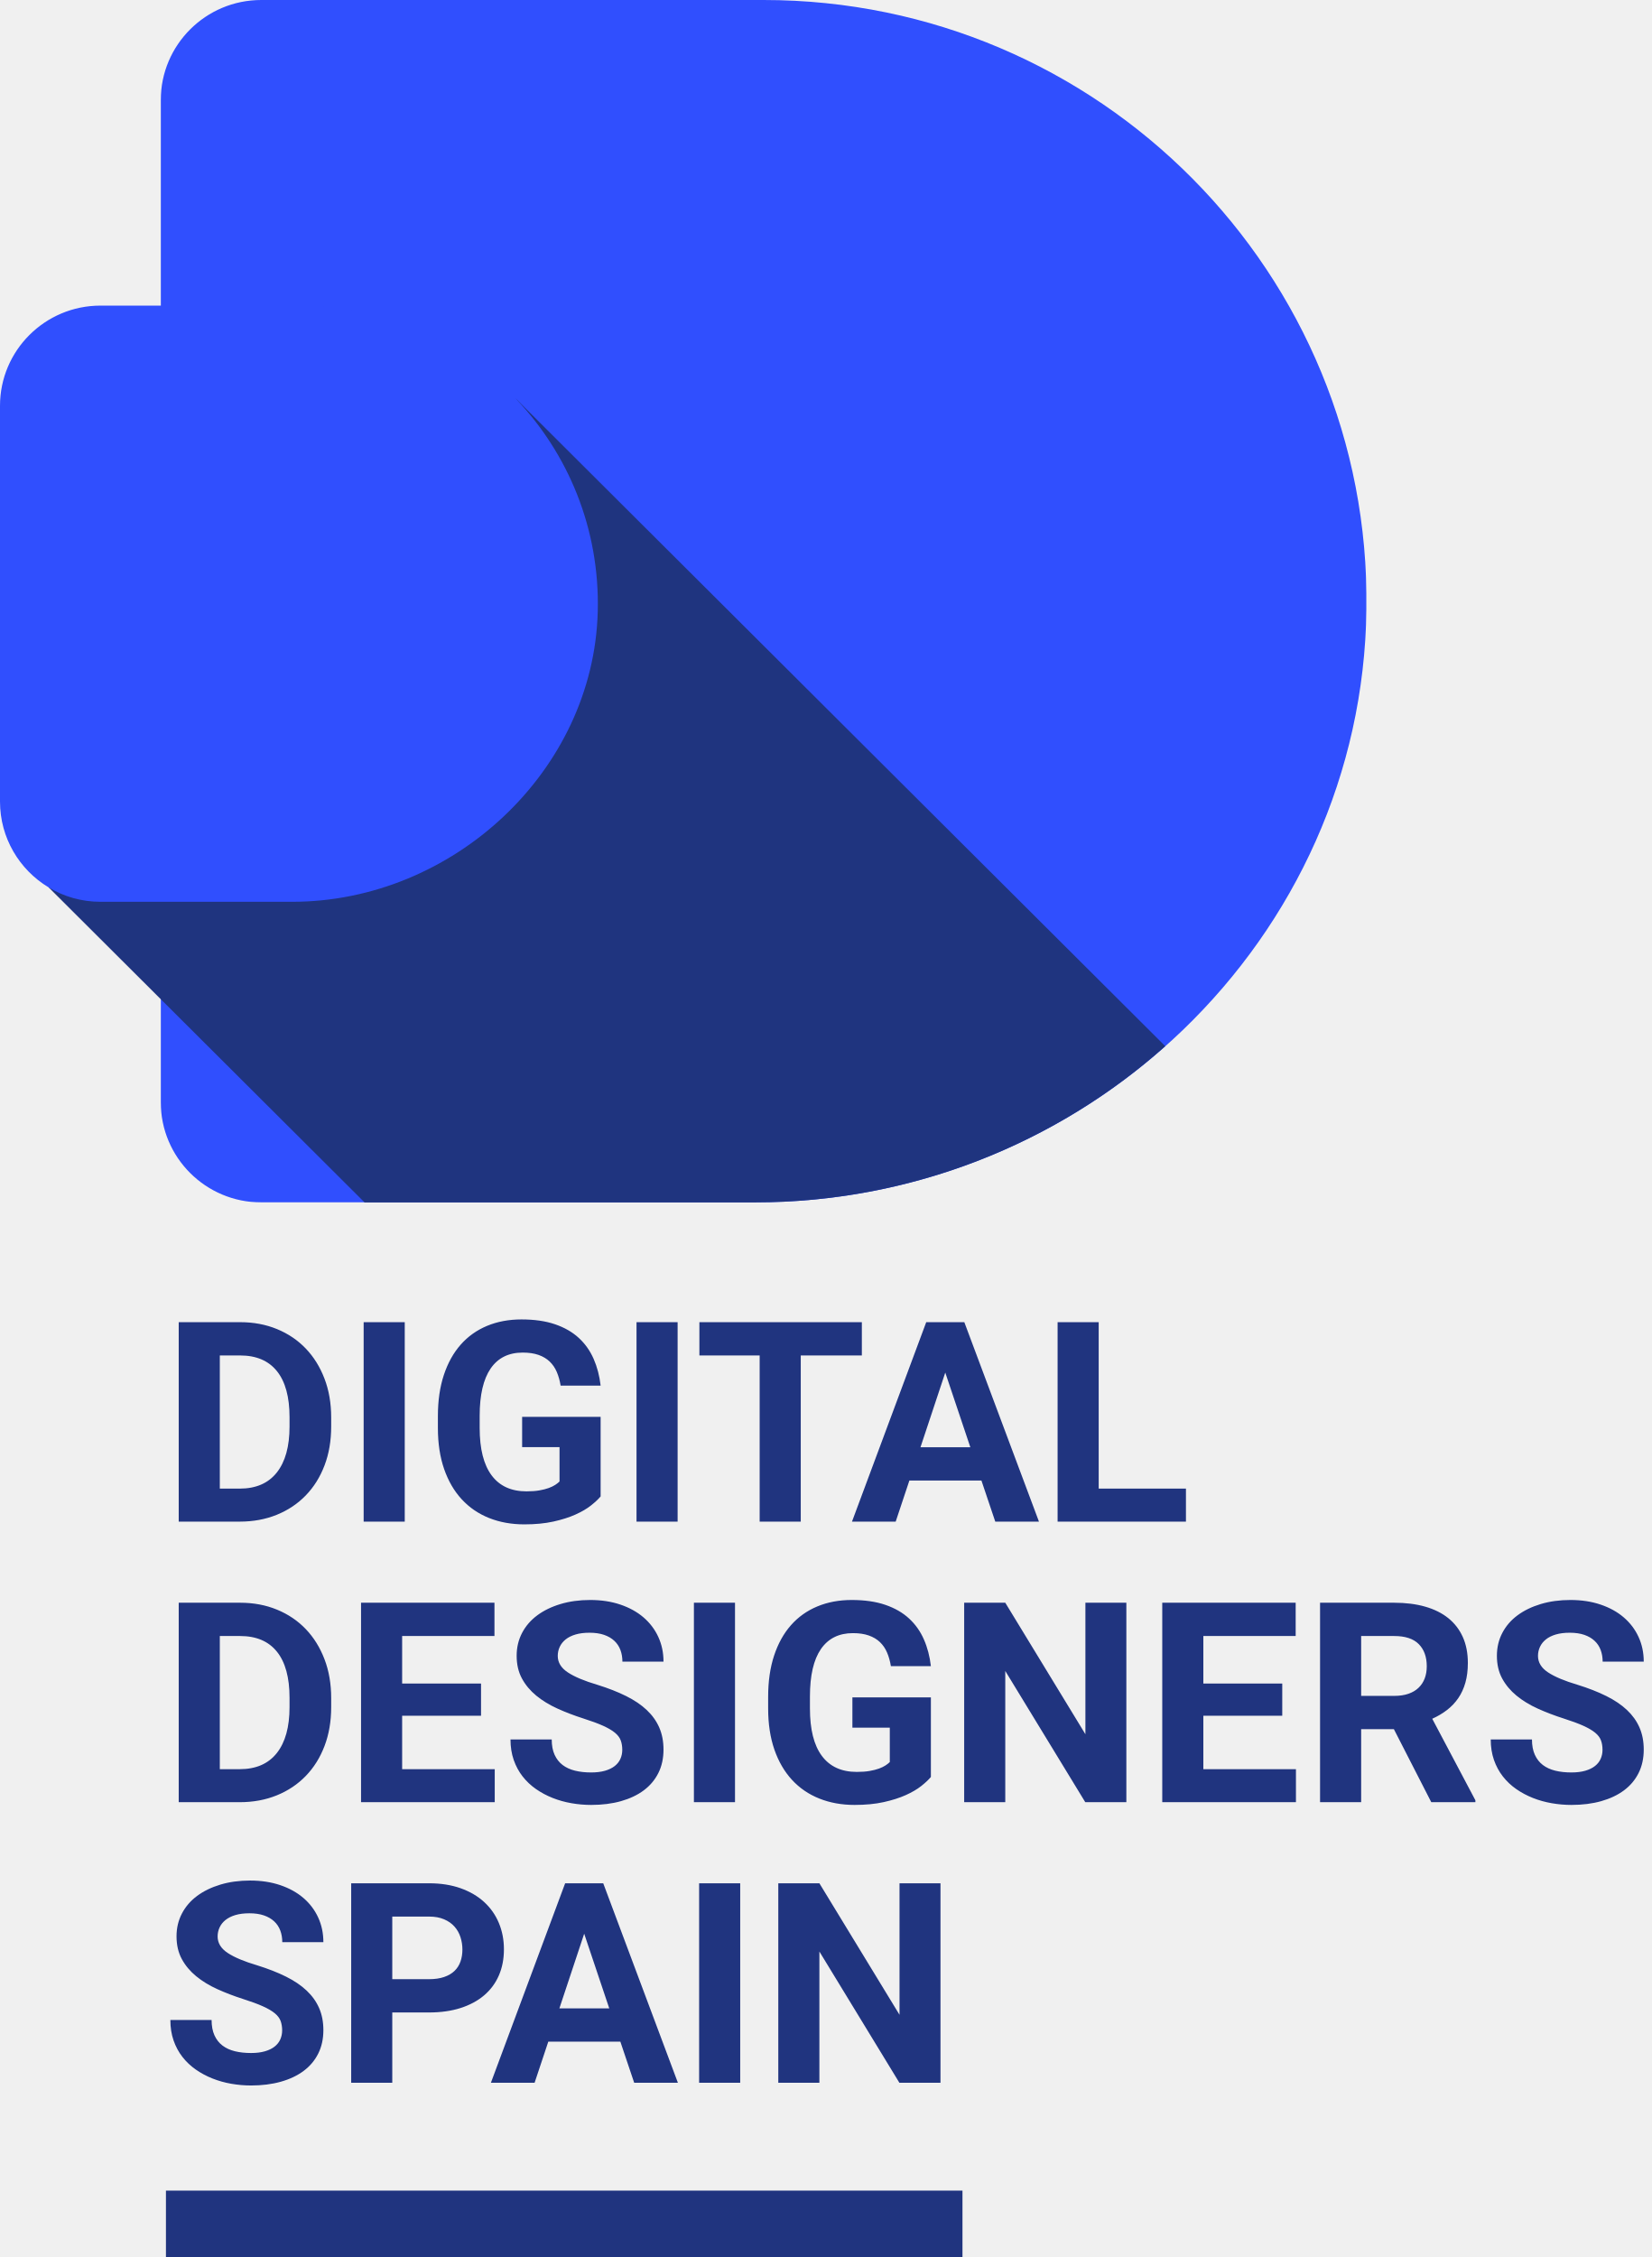
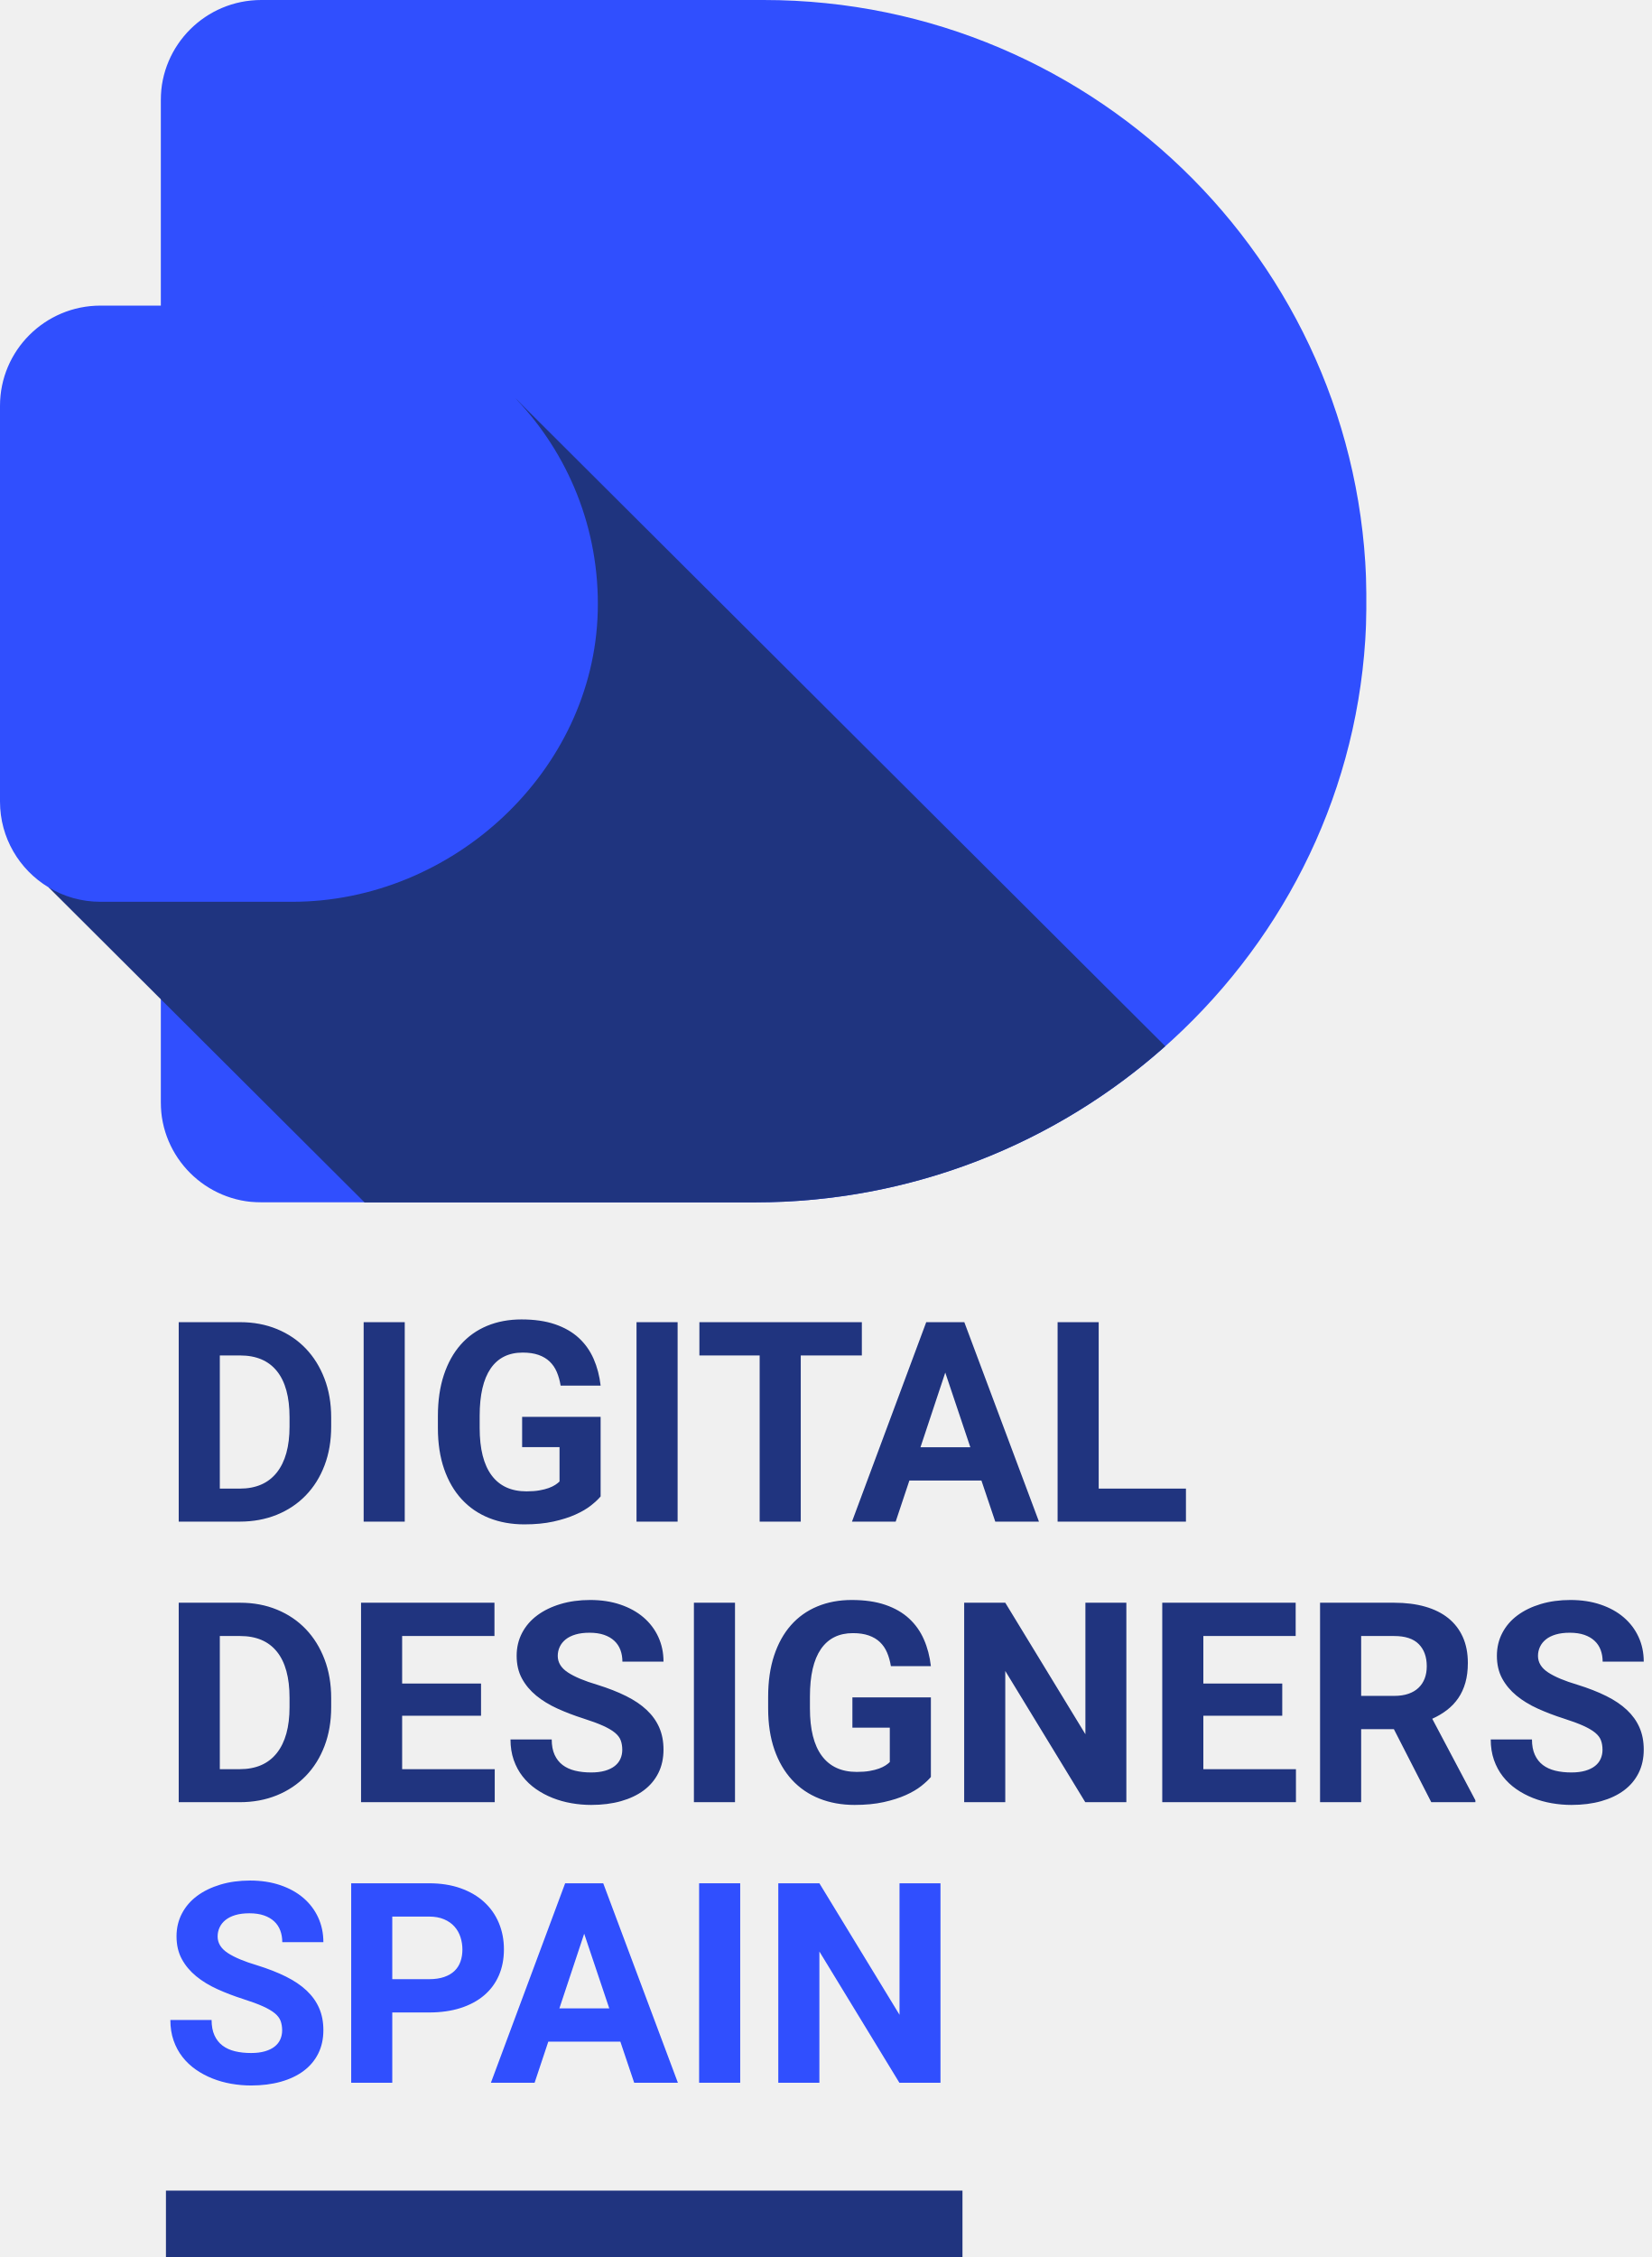
- <svg xmlns="http://www.w3.org/2000/svg" xmlns:xlink="http://www.w3.org/1999/xlink" width="199px" height="272px" viewBox="0 0 199 272" version="1.1">
+ <svg xmlns="http://www.w3.org/2000/svg" xmlns:xlink="http://www.w3.org/1999/xlink" width="199" height="272" viewBox="0 0 199 272">
  <defs>
-     <polygon id="path-1" points="145.624 144.906 0.303 144.906 0.303 0 145.624 0" />
+     <polygon id="a" points="145.624 144.906 .303 144.906 .303 0 145.624 0" />
  </defs>
-   <g id="Page-1" stroke="none" stroke-width="1" fill="none" fill-rule="evenodd">
-     <g id="Desktop-HD" transform="translate(-186, -200)">
-       <g id="side">
-         <g id="Group-2" transform="translate(186, 200)">
-           <g id="Group">
-             <g id="logo">
-               <g id="Group-3" transform="translate(19.07338, 0)">
-                 <mask id="mask-2" fill="white">
-                   <use xlink:href="#path-1" />
-                 </mask>
-                 <g id="Clip-2" />
-                 <path d="M145.617,73.406 C145.104,113.225 111.818,144.906 71.881,144.906 L12.413,144.906 C5.725,144.906 0.303,139.499 0.303,132.83 L0.303,12.075 C0.303,5.406 5.725,0 12.413,0 L72.963,0 C113.414,0 146.139,32.951 145.617,73.406" id="Fill-1" fill="#304FFE" mask="url(#mask-2)" />
-               </g>
-               <path d="M140.441,126.08 C127.289,137.806 109.875,144.906 90.959,144.906 L43.936,144.906 L5.861,106.94 C7.678,108.052 68.47,54.629 62.101,47.976 L140.441,126.08 Z" id="Fill-4" fill="#1F347F" />
-               <path d="M72.043,73.696 C71.547,92.957 54.532,108.679 35.216,108.679 L12.11,108.679 C9.821,108.679 7.678,108.051 5.861,106.94 C5.849,106.94 5.837,106.94 5.837,106.928 C2.337,104.815 0,100.975 0,96.604 L0,48.906 C0,42.24 5.425,36.83 12.11,36.83 L36.027,36.83 C45.667,36.83 54.423,40.61 60.889,46.768 L62.101,47.976 C68.47,54.629 72.297,63.722 72.043,73.696" id="Fill-6" fill="#304FFE" />
-             </g>
-             <path d="M21.54,183.377 L21.54,159.34 L28.936,159.34 C30.554,159.34 32.037,159.618 33.386,160.173 C34.734,160.729 35.89,161.511 36.853,162.518 C37.816,163.525 38.567,164.733 39.106,166.142 C39.646,167.55 39.915,169.113 39.915,170.83 L39.915,171.92 C39.915,173.637 39.648,175.197 39.114,176.6 C38.581,178.004 37.827,179.209 36.853,180.216 C35.879,181.223 34.715,182.002 33.361,182.552 C32.007,183.102 30.516,183.377 28.887,183.377 L21.54,183.377 Z M26.493,163.351 L26.493,179.399 L28.887,179.399 C30.846,179.399 32.337,178.752 33.361,177.459 C34.385,176.165 34.896,174.319 34.896,171.92 L34.896,170.797 C34.896,168.354 34.39,166.502 33.377,165.242 C32.365,163.982 30.885,163.351 28.936,163.351 L26.493,163.351 Z M48.781,183.377 L43.828,183.377 L43.828,159.34 L48.781,159.34 L48.781,183.377 Z M72.389,180.34 C72.103,180.681 71.712,181.047 71.217,181.438 C70.722,181.828 70.1,182.191 69.351,182.527 C68.603,182.863 67.72,183.143 66.702,183.369 C65.684,183.595 64.514,183.708 63.193,183.708 C61.642,183.708 60.225,183.452 58.942,182.94 C57.66,182.428 56.562,181.677 55.649,180.686 C54.735,179.696 54.028,178.48 53.527,177.038 C53.026,175.596 52.776,173.945 52.776,172.085 L52.776,170.665 C52.776,168.805 53.015,167.151 53.494,165.704 C53.973,164.257 54.65,163.038 55.525,162.047 C56.4,161.057 57.459,160.303 58.703,159.785 C59.947,159.268 61.328,159.009 62.847,159.009 C64.41,159.009 65.761,159.205 66.9,159.596 C68.039,159.986 68.991,160.534 69.756,161.238 C70.521,161.943 71.118,162.785 71.547,163.764 C71.976,164.744 72.257,165.817 72.389,166.983 L67.568,166.983 C67.469,166.378 67.315,165.831 67.106,165.341 C66.897,164.851 66.611,164.433 66.248,164.086 C65.885,163.739 65.436,163.472 64.902,163.285 C64.368,163.098 63.733,163.005 62.995,163.005 C61.3,163.005 60.013,163.646 59.132,164.928 C58.252,166.21 57.811,168.112 57.811,170.632 L57.811,172.085 C57.811,174.605 58.29,176.509 59.248,177.797 C60.205,179.085 61.609,179.729 63.458,179.729 C64.052,179.729 64.569,179.69 65.01,179.613 C65.45,179.536 65.827,179.44 66.14,179.324 C66.454,179.209 66.715,179.082 66.925,178.945 C67.134,178.807 67.304,178.672 67.436,178.54 L67.436,174.396 L62.929,174.396 L62.929,170.748 L72.389,170.748 L72.389,180.34 Z M81.668,183.377 L76.715,183.377 L76.715,159.34 L81.668,159.34 L81.668,183.377 Z M103.873,163.351 L96.51,163.351 L96.51,183.377 L91.557,183.377 L91.557,163.351 L84.293,163.351 L84.293,159.34 L103.873,159.34 L103.873,163.351 Z M118.285,178.425 L109.601,178.425 L107.951,183.377 L102.684,183.377 L111.632,159.34 L116.222,159.34 L125.219,183.377 L119.953,183.377 L118.285,178.425 Z M110.939,174.413 L116.948,174.413 L113.927,165.415 L110.939,174.413 Z M132.418,179.399 L142.934,179.399 L142.934,183.377 L127.465,183.377 L127.465,159.34 L132.418,159.34 L132.418,179.399 Z M21.54,217.189 L21.54,193.151 L28.936,193.151 C30.554,193.151 32.037,193.429 33.386,193.985 C34.734,194.54 35.89,195.322 36.853,196.329 C37.816,197.336 38.567,198.544 39.106,199.953 C39.646,201.362 39.915,202.925 39.915,204.642 L39.915,205.731 C39.915,207.448 39.648,209.008 39.114,210.412 C38.581,211.815 37.827,213.02 36.853,214.027 C35.879,215.034 34.715,215.813 33.361,216.363 C32.007,216.914 30.516,217.189 28.887,217.189 L21.54,217.189 Z M26.493,197.163 L26.493,213.21 L28.887,213.21 C30.846,213.21 32.337,212.563 33.361,211.27 C34.385,209.977 34.896,208.131 34.896,205.731 L34.896,204.608 C34.896,202.165 34.39,200.313 33.377,199.053 C32.365,197.793 30.885,197.163 28.936,197.163 L26.493,197.163 Z M57.976,206.771 L48.467,206.771 L48.467,213.21 L59.627,213.21 L59.627,217.189 L43.514,217.189 L43.514,193.151 L59.594,193.151 L59.594,197.163 L48.467,197.163 L48.467,202.892 L57.976,202.892 L57.976,206.771 Z M74.998,210.882 C74.998,210.464 74.937,210.087 74.816,209.751 C74.695,209.415 74.461,209.105 74.114,208.818 C73.768,208.532 73.289,208.252 72.678,207.976 C72.067,207.701 71.278,207.41 70.309,207.101 C69.208,206.749 68.171,206.353 67.197,205.913 C66.223,205.472 65.37,204.952 64.638,204.353 C63.906,203.753 63.328,203.062 62.905,202.281 C62.481,201.499 62.269,200.586 62.269,199.54 C62.269,198.539 62.486,197.622 62.921,196.791 C63.356,195.96 63.967,195.253 64.754,194.67 C65.541,194.086 66.476,193.632 67.56,193.308 C68.644,192.983 69.836,192.821 71.135,192.821 C72.466,192.821 73.677,193.005 74.767,193.374 C75.856,193.743 76.786,194.257 77.557,194.917 C78.327,195.578 78.921,196.362 79.34,197.27 C79.758,198.178 79.967,199.171 79.967,200.25 L75.014,200.25 C75.014,199.744 74.934,199.276 74.775,198.847 C74.615,198.417 74.37,198.049 74.04,197.741 C73.71,197.432 73.297,197.193 72.802,197.022 C72.307,196.852 71.723,196.767 71.052,196.767 C70.403,196.767 69.839,196.838 69.36,196.981 C68.881,197.124 68.485,197.322 68.171,197.575 C67.857,197.829 67.621,198.126 67.461,198.467 C67.302,198.808 67.222,199.171 67.222,199.557 C67.222,200.349 67.626,201.012 68.435,201.546 C69.244,202.08 70.43,202.578 71.993,203.04 C73.303,203.447 74.456,203.899 75.452,204.394 C76.448,204.889 77.279,205.45 77.945,206.078 C78.611,206.705 79.114,207.41 79.455,208.191 C79.796,208.972 79.967,209.858 79.967,210.849 C79.967,211.906 79.761,212.847 79.348,213.672 C78.935,214.498 78.349,215.194 77.59,215.761 C76.83,216.327 75.914,216.762 74.841,217.065 C73.768,217.368 72.571,217.519 71.25,217.519 C70.458,217.519 69.665,217.45 68.873,217.312 C68.08,217.175 67.324,216.963 66.603,216.677 C65.882,216.391 65.213,216.033 64.597,215.604 C63.98,215.175 63.444,214.668 62.987,214.085 C62.53,213.502 62.173,212.838 61.914,212.096 C61.655,211.353 61.526,210.53 61.526,209.627 L66.495,209.627 C66.495,210.354 66.611,210.97 66.842,211.476 C67.073,211.983 67.395,212.393 67.808,212.706 C68.221,213.02 68.719,213.248 69.302,213.392 C69.885,213.535 70.535,213.606 71.25,213.606 C71.888,213.606 72.444,213.537 72.918,213.4 C73.391,213.262 73.782,213.072 74.09,212.83 C74.398,212.588 74.626,212.299 74.775,211.963 C74.923,211.628 74.998,211.267 74.998,210.882 Z M88.585,217.189 L83.632,217.189 L83.632,193.151 L88.585,193.151 L88.585,217.189 Z M112.193,214.151 C111.907,214.492 111.517,214.858 111.021,215.249 C110.526,215.64 109.904,216.003 109.156,216.338 C108.407,216.674 107.524,216.955 106.506,217.18 C105.488,217.406 104.318,217.519 102.998,217.519 C101.446,217.519 100.029,217.263 98.747,216.751 C97.464,216.239 96.366,215.488 95.453,214.498 C94.539,213.507 93.832,212.291 93.331,210.849 C92.831,209.407 92.58,207.756 92.58,205.896 L92.58,204.476 C92.58,202.616 92.82,200.963 93.298,199.515 C93.777,198.068 94.454,196.849 95.329,195.858 C96.204,194.868 97.263,194.114 98.507,193.597 C99.751,193.079 101.132,192.821 102.651,192.821 C104.214,192.821 105.565,193.016 106.704,193.407 C107.843,193.798 108.795,194.345 109.56,195.05 C110.325,195.754 110.922,196.596 111.351,197.575 C111.781,198.555 112.061,199.628 112.193,200.795 L107.373,200.795 C107.274,200.189 107.12,199.642 106.91,199.152 C106.701,198.662 106.415,198.244 106.052,197.897 C105.689,197.551 105.24,197.284 104.706,197.097 C104.173,196.91 103.537,196.816 102.8,196.816 C101.105,196.816 99.817,197.457 98.936,198.739 C98.056,200.022 97.616,201.923 97.616,204.443 L97.616,205.896 C97.616,208.417 98.094,210.321 99.052,211.608 C100.01,212.896 101.413,213.54 103.262,213.54 C103.856,213.54 104.373,213.502 104.814,213.425 C105.254,213.347 105.631,213.251 105.945,213.136 C106.258,213.02 106.52,212.893 106.729,212.756 C106.938,212.618 107.109,212.483 107.241,212.351 L107.241,208.208 L102.734,208.208 L102.734,204.559 L112.193,204.559 L112.193,214.151 Z M135.752,217.189 L130.8,217.189 L121.158,201.373 L121.158,217.189 L116.205,217.189 L116.205,193.151 L121.158,193.151 L130.816,209 L130.816,193.151 L135.752,193.151 L135.752,217.189 Z M154.54,206.771 L145.031,206.771 L145.031,213.21 L156.191,213.21 L156.191,217.189 L140.078,217.189 L140.078,193.151 L156.158,193.151 L156.158,197.163 L145.031,197.163 L145.031,202.892 L154.54,202.892 L154.54,206.771 Z M167.995,208.389 L164.05,208.389 L164.05,217.189 L159.097,217.189 L159.097,193.151 L168.028,193.151 C169.415,193.151 170.659,193.308 171.76,193.621 C172.86,193.935 173.79,194.397 174.55,195.008 C175.309,195.619 175.892,196.376 176.3,197.278 C176.707,198.181 176.91,199.226 176.91,200.415 C176.91,201.296 176.811,202.085 176.613,202.784 C176.415,203.483 176.129,204.105 175.755,204.65 C175.381,205.195 174.929,205.671 174.401,206.078 C173.873,206.485 173.278,206.837 172.618,207.134 L177.818,216.958 L177.818,217.189 L172.502,217.189 L167.995,208.389 Z M164.05,204.377 L168.045,204.377 C168.694,204.377 169.264,204.292 169.754,204.121 C170.243,203.951 170.651,203.709 170.975,203.395 C171.3,203.081 171.545,202.707 171.71,202.272 C171.875,201.838 171.958,201.351 171.958,200.811 C171.958,199.678 171.636,198.786 170.992,198.137 C170.348,197.487 169.36,197.163 168.028,197.163 L164.05,197.163 L164.05,204.377 Z M193.139,210.882 C193.139,210.464 193.079,210.087 192.958,209.751 C192.837,209.415 192.603,209.105 192.256,208.818 C191.909,208.532 191.43,208.252 190.82,207.976 C190.209,207.701 189.419,207.41 188.451,207.101 C187.35,206.749 186.313,206.353 185.339,205.913 C184.364,205.472 183.511,204.952 182.78,204.353 C182.048,203.753 181.47,203.062 181.046,202.281 C180.622,201.499 180.41,200.586 180.41,199.54 C180.41,198.539 180.628,197.622 181.063,196.791 C181.497,195.96 182.108,195.253 182.895,194.67 C183.682,194.086 184.618,193.632 185.702,193.308 C186.786,192.983 187.977,192.821 189.276,192.821 C190.608,192.821 191.818,193.005 192.908,193.374 C193.998,193.743 194.928,194.257 195.698,194.917 C196.469,195.578 197.063,196.362 197.481,197.27 C197.899,198.178 198.109,199.171 198.109,200.25 L193.156,200.25 C193.156,199.744 193.076,199.276 192.916,198.847 C192.757,198.417 192.512,198.049 192.182,197.741 C191.851,197.432 191.439,197.193 190.943,197.022 C190.448,196.852 189.865,196.767 189.193,196.767 C188.544,196.767 187.98,196.838 187.501,196.981 C187.022,197.124 186.626,197.322 186.313,197.575 C185.999,197.829 185.762,198.126 185.603,198.467 C185.443,198.808 185.363,199.171 185.363,199.557 C185.363,200.349 185.768,201.012 186.577,201.546 C187.386,202.08 188.572,202.578 190.135,203.04 C191.444,203.447 192.597,203.899 193.593,204.394 C194.589,204.889 195.42,205.45 196.086,206.078 C196.752,206.705 197.256,207.41 197.597,208.191 C197.938,208.972 198.109,209.858 198.109,210.849 C198.109,211.906 197.902,212.847 197.489,213.672 C197.077,214.498 196.491,215.194 195.731,215.761 C194.972,216.327 194.056,216.762 192.982,217.065 C191.909,217.368 190.712,217.519 189.392,217.519 C188.599,217.519 187.807,217.45 187.014,217.312 C186.222,217.175 185.465,216.963 184.744,216.677 C184.023,216.391 183.355,216.033 182.738,215.604 C182.122,215.175 181.585,214.668 181.129,214.085 C180.672,213.502 180.314,212.838 180.055,212.096 C179.797,211.353 179.668,210.53 179.668,209.627 L184.637,209.627 C184.637,210.354 184.752,210.97 184.984,211.476 C185.215,211.983 185.537,212.393 185.949,212.706 C186.362,213.02 186.86,213.248 187.443,213.392 C188.027,213.535 188.676,213.606 189.392,213.606 C190.03,213.606 190.586,213.537 191.059,213.4 C191.532,213.262 191.923,213.072 192.231,212.83 C192.539,212.588 192.768,212.299 192.916,211.963 C193.065,211.628 193.139,211.267 193.139,210.882 Z M34.005,244.693 C34.005,244.275 33.944,243.898 33.823,243.562 C33.702,243.227 33.468,242.916 33.122,242.63 C32.775,242.344 32.296,242.063 31.685,241.788 C31.074,241.513 30.285,241.221 29.316,240.913 C28.215,240.561 27.178,240.164 26.204,239.724 C25.23,239.284 24.377,238.764 23.645,238.164 C22.913,237.564 22.335,236.873 21.912,236.092 C21.488,235.311 21.276,234.397 21.276,233.351 C21.276,232.35 21.493,231.434 21.928,230.603 C22.363,229.772 22.974,229.064 23.761,228.481 C24.548,227.898 25.483,227.444 26.567,227.119 C27.651,226.794 28.843,226.632 30.142,226.632 C31.473,226.632 32.684,226.816 33.774,227.185 C34.863,227.554 35.793,228.068 36.564,228.729 C37.334,229.389 37.929,230.173 38.347,231.081 C38.765,231.989 38.974,232.983 38.974,234.061 L34.021,234.061 C34.021,233.555 33.942,233.087 33.782,232.658 C33.622,232.229 33.377,231.86 33.047,231.552 C32.717,231.244 32.304,231.004 31.809,230.834 C31.314,230.663 30.73,230.578 30.059,230.578 C29.41,230.578 28.846,230.649 28.367,230.792 C27.888,230.936 27.492,231.134 27.178,231.387 C26.864,231.64 26.628,231.937 26.468,232.278 C26.309,232.619 26.229,232.983 26.229,233.368 C26.229,234.16 26.633,234.824 27.442,235.357 C28.251,235.891 29.437,236.389 31,236.851 C32.31,237.259 33.463,237.71 34.459,238.205 C35.455,238.7 36.286,239.262 36.952,239.889 C37.618,240.517 38.121,241.221 38.462,242.002 C38.804,242.784 38.974,243.67 38.974,244.66 C38.974,245.717 38.768,246.658 38.355,247.483 C37.942,248.309 37.356,249.005 36.597,249.572 C35.837,250.139 34.921,250.574 33.848,250.876 C32.775,251.179 31.578,251.33 30.257,251.33 C29.465,251.33 28.672,251.261 27.88,251.124 C27.087,250.986 26.331,250.774 25.61,250.488 C24.889,250.202 24.22,249.844 23.604,249.415 C22.987,248.986 22.451,248.48 21.994,247.896 C21.537,247.313 21.18,246.65 20.921,245.907 C20.662,245.164 20.533,244.341 20.533,243.439 L25.502,243.439 C25.502,244.165 25.618,244.781 25.849,245.288 C26.08,245.794 26.402,246.204 26.815,246.518 C27.228,246.831 27.726,247.06 28.309,247.203 C28.892,247.346 29.542,247.417 30.257,247.417 C30.896,247.417 31.451,247.349 31.925,247.211 C32.398,247.074 32.789,246.884 33.097,246.642 C33.405,246.399 33.633,246.11 33.782,245.775 C33.93,245.439 34.005,245.079 34.005,244.693 Z M47.278,242.531 L47.278,251 L42.326,251 L42.326,226.962 L51.703,226.962 C53.123,226.962 54.391,227.16 55.508,227.557 C56.625,227.953 57.572,228.506 58.348,229.216 C59.124,229.926 59.715,230.768 60.123,231.742 C60.53,232.716 60.734,233.775 60.734,234.92 C60.734,236.086 60.53,237.138 60.123,238.073 C59.715,239.009 59.124,239.807 58.348,240.467 C57.572,241.127 56.625,241.636 55.508,241.994 C54.391,242.352 53.123,242.531 51.703,242.531 L47.278,242.531 Z M47.278,238.519 L51.703,238.519 C52.407,238.519 53.015,238.431 53.527,238.255 C54.039,238.079 54.457,237.834 54.782,237.52 C55.107,237.206 55.346,236.829 55.5,236.389 C55.654,235.949 55.731,235.47 55.731,234.953 C55.731,234.436 55.654,233.938 55.5,233.459 C55.346,232.98 55.107,232.556 54.782,232.188 C54.457,231.819 54.039,231.524 53.527,231.304 C53.015,231.084 52.407,230.974 51.703,230.974 L47.278,230.974 L47.278,238.519 Z M74.767,246.047 L66.083,246.047 L64.432,251 L59.165,251 L68.113,226.962 L72.703,226.962 L81.701,251 L76.434,251 L74.767,246.047 Z M67.42,242.035 L73.429,242.035 L70.408,233.038 L67.42,242.035 Z M89.212,251 L84.26,251 L84.26,226.962 L89.212,226.962 L89.212,251 Z M113.349,251 L108.396,251 L98.755,235.184 L98.755,251 L93.802,251 L93.802,226.962 L98.755,226.962 L108.413,242.811 L108.413,226.962 L113.349,226.962 L113.349,251 Z" id="Digital-Designers-Sp" fill="#20347F" />
-             <rect id="Rectangle-2" fill="#20347F" x="20" y="264" width="96" height="8" />
-           </g>
-         </g>
-       </g>
+   <g fill="none" fill-rule="evenodd">
+     <g transform="translate(19.073)">
+       <mask id="b" fill="white">
+         <use xlink:href="#a" />
+       </mask>
+       <path fill="#304FFE" d="M145.617,73.406 C145.104,113.225 111.818,144.906 71.881,144.906 L12.413,144.906 C5.725,144.906 0.303,139.499 0.303,132.83 L0.303,12.075 C0.303,5.406 5.725,0 12.413,0 L72.963,0 C113.414,0 146.139,32.951 145.617,73.406" mask="url(#b)" />
+     </g>
+     <path fill="#1F347F" d="M140.441,126.08 C127.289,137.806 109.875,144.906 90.959,144.906 L43.936,144.906 L5.861,106.94 C7.678,108.052 68.47,54.629 62.101,47.976 L140.441,126.08 Z" />
+     <path fill="#304FFE" d="M72.043,73.696 C71.547,92.957 54.532,108.679 35.216,108.679 L12.11,108.679 C9.821,108.679 7.678,108.051 5.861,106.94 C5.849,106.94 5.837,106.94 5.837,106.928 C2.337,104.815 0,100.975 0,96.604 L0,48.906 C0,42.24 5.425,36.83 12.11,36.83 L36.027,36.83 C45.667,36.83 54.423,40.61 60.889,46.768 L62.101,47.976 C68.47,54.629 72.297,63.722 72.043,73.696" />
+     <path fill="#20347F" d="M21.54,183.377 L21.54,159.34 L28.936,159.34 C30.554,159.34 32.037,159.618 33.386,160.173 C34.734,160.729 35.89,161.511 36.853,162.518 C37.816,163.525 38.567,164.733 39.106,166.142 C39.646,167.55 39.915,169.113 39.915,170.83 L39.915,171.92 C39.915,173.637 39.648,175.197 39.114,176.6 C38.581,178.004 37.827,179.209 36.853,180.216 C35.879,181.223 34.715,182.002 33.361,182.552 C32.007,183.102 30.516,183.377 28.887,183.377 L21.54,183.377 Z M26.493,163.351 L26.493,179.399 L28.887,179.399 C30.846,179.399 32.337,178.752 33.361,177.459 C34.385,176.165 34.896,174.319 34.896,171.92 L34.896,170.797 C34.896,168.354 34.39,166.502 33.377,165.242 C32.365,163.982 30.885,163.351 28.936,163.351 L26.493,163.351 Z M48.781,183.377 L43.828,183.377 L43.828,159.34 L48.781,159.34 L48.781,183.377 Z M72.389,180.34 C72.103,180.681 71.712,181.047 71.217,181.438 C70.722,181.828 70.1,182.191 69.351,182.527 C68.603,182.863 67.72,183.143 66.702,183.369 C65.684,183.595 64.514,183.708 63.193,183.708 C61.642,183.708 60.225,183.452 58.942,182.94 C57.66,182.428 56.562,181.677 55.649,180.686 C54.735,179.696 54.028,178.48 53.527,177.038 C53.026,175.596 52.776,173.945 52.776,172.085 L52.776,170.665 C52.776,168.805 53.015,167.151 53.494,165.704 C53.973,164.257 54.65,163.038 55.525,162.047 C56.4,161.057 57.459,160.303 58.703,159.785 C59.947,159.268 61.328,159.009 62.847,159.009 C64.41,159.009 65.761,159.205 66.9,159.596 C68.039,159.986 68.991,160.534 69.756,161.238 C70.521,161.943 71.118,162.785 71.547,163.764 C71.976,164.744 72.257,165.817 72.389,166.983 L67.568,166.983 C67.469,166.378 67.315,165.831 67.106,165.341 C66.897,164.851 66.611,164.433 66.248,164.086 C65.885,163.739 65.436,163.472 64.902,163.285 C64.368,163.098 63.733,163.005 62.995,163.005 C61.3,163.005 60.013,163.646 59.132,164.928 C58.252,166.21 57.811,168.112 57.811,170.632 L57.811,172.085 C57.811,174.605 58.29,176.509 59.248,177.797 C60.205,179.085 61.609,179.729 63.458,179.729 C64.052,179.729 64.569,179.69 65.01,179.613 C65.45,179.536 65.827,179.44 66.14,179.324 C66.454,179.209 66.715,179.082 66.925,178.945 C67.134,178.807 67.304,178.672 67.436,178.54 L67.436,174.396 L62.929,174.396 L62.929,170.748 L72.389,170.748 L72.389,180.34 Z M81.668,183.377 L76.715,183.377 L76.715,159.34 L81.668,159.34 L81.668,183.377 Z M103.873,163.351 L96.51,163.351 L96.51,183.377 L91.557,183.377 L91.557,163.351 L84.293,163.351 L84.293,159.34 L103.873,159.34 L103.873,163.351 Z M118.285,178.425 L109.601,178.425 L107.951,183.377 L102.684,183.377 L111.632,159.34 L116.222,159.34 L125.219,183.377 L119.953,183.377 L118.285,178.425 Z M110.939,174.413 L116.948,174.413 L113.927,165.415 L110.939,174.413 Z M132.418,179.399 L142.934,179.399 L142.934,183.377 L127.465,183.377 L127.465,159.34 L132.418,159.34 L132.418,179.399 Z M21.54,217.189 L21.54,193.151 L28.936,193.151 C30.554,193.151 32.037,193.429 33.386,193.985 C34.734,194.54 35.89,195.322 36.853,196.329 C37.816,197.336 38.567,198.544 39.106,199.953 C39.646,201.362 39.915,202.925 39.915,204.642 L39.915,205.731 C39.915,207.448 39.648,209.008 39.114,210.412 C38.581,211.815 37.827,213.02 36.853,214.027 C35.879,215.034 34.715,215.813 33.361,216.363 C32.007,216.914 30.516,217.189 28.887,217.189 L21.54,217.189 Z M26.493,197.163 L26.493,213.21 L28.887,213.21 C30.846,213.21 32.337,212.563 33.361,211.27 C34.385,209.977 34.896,208.131 34.896,205.731 L34.896,204.608 C34.896,202.165 34.39,200.313 33.377,199.053 C32.365,197.793 30.885,197.163 28.936,197.163 L26.493,197.163 Z M57.976,206.771 L48.467,206.771 L48.467,213.21 L59.627,213.21 L59.627,217.189 L43.514,217.189 L43.514,193.151 L59.594,193.151 L59.594,197.163 L48.467,197.163 L48.467,202.892 L57.976,202.892 L57.976,206.771 Z M74.998,210.882 C74.998,210.464 74.937,210.087 74.816,209.751 C74.695,209.415 74.461,209.105 74.114,208.818 C73.768,208.532 73.289,208.252 72.678,207.976 C72.067,207.701 71.278,207.41 70.309,207.101 C69.208,206.749 68.171,206.353 67.197,205.913 C66.223,205.472 65.37,204.952 64.638,204.353 C63.906,203.753 63.328,203.062 62.905,202.281 C62.481,201.499 62.269,200.586 62.269,199.54 C62.269,198.539 62.486,197.622 62.921,196.791 C63.356,195.96 63.967,195.253 64.754,194.67 C65.541,194.086 66.476,193.632 67.56,193.308 C68.644,192.983 69.836,192.821 71.135,192.821 C72.466,192.821 73.677,193.005 74.767,193.374 C75.856,193.743 76.786,194.257 77.557,194.917 C78.327,195.578 78.921,196.362 79.34,197.27 C79.758,198.178 79.967,199.171 79.967,200.25 L75.014,200.25 C75.014,199.744 74.934,199.276 74.775,198.847 C74.615,198.417 74.37,198.049 74.04,197.741 C73.71,197.432 73.297,197.193 72.802,197.022 C72.307,196.852 71.723,196.767 71.052,196.767 C70.403,196.767 69.839,196.838 69.36,196.981 C68.881,197.124 68.485,197.322 68.171,197.575 C67.857,197.829 67.621,198.126 67.461,198.467 C67.302,198.808 67.222,199.171 67.222,199.557 C67.222,200.349 67.626,201.012 68.435,201.546 C69.244,202.08 70.43,202.578 71.993,203.04 C73.303,203.447 74.456,203.899 75.452,204.394 C76.448,204.889 77.279,205.45 77.945,206.078 C78.611,206.705 79.114,207.41 79.455,208.191 C79.796,208.972 79.967,209.858 79.967,210.849 C79.967,211.906 79.761,212.847 79.348,213.672 C78.935,214.498 78.349,215.194 77.59,215.761 C76.83,216.327 75.914,216.762 74.841,217.065 C73.768,217.368 72.571,217.519 71.25,217.519 C70.458,217.519 69.665,217.45 68.873,217.312 C68.08,217.175 67.324,216.963 66.603,216.677 C65.882,216.391 65.213,216.033 64.597,215.604 C63.98,215.175 63.444,214.668 62.987,214.085 C62.53,213.502 62.173,212.838 61.914,212.096 C61.655,211.353 61.526,210.53 61.526,209.627 L66.495,209.627 C66.495,210.354 66.611,210.97 66.842,211.476 C67.073,211.983 67.395,212.393 67.808,212.706 C68.221,213.02 68.719,213.248 69.302,213.392 C69.885,213.535 70.535,213.606 71.25,213.606 C71.888,213.606 72.444,213.537 72.918,213.4 C73.391,213.262 73.782,213.072 74.09,212.83 C74.398,212.588 74.626,212.299 74.775,211.963 C74.923,211.628 74.998,211.267 74.998,210.882 Z M88.585,217.189 L83.632,217.189 L83.632,193.151 L88.585,193.151 L88.585,217.189 Z M112.193,214.151 C111.907,214.492 111.517,214.858 111.021,215.249 C110.526,215.64 109.904,216.003 109.156,216.338 C108.407,216.674 107.524,216.955 106.506,217.18 C105.488,217.406 104.318,217.519 102.998,217.519 C101.446,217.519 100.029,217.263 98.747,216.751 C97.464,216.239 96.366,215.488 95.453,214.498 C94.539,213.507 93.832,212.291 93.331,210.849 C92.831,209.407 92.58,207.756 92.58,205.896 L92.58,204.476 C92.58,202.616 92.82,200.963 93.298,199.515 C93.777,198.068 94.454,196.849 95.329,195.858 C96.204,194.868 97.263,194.114 98.507,193.597 C99.751,193.079 101.132,192.821 102.651,192.821 C104.214,192.821 105.565,193.016 106.704,193.407 C107.843,193.798 108.795,194.345 109.56,195.05 C110.325,195.754 110.922,196.596 111.351,197.575 C111.781,198.555 112.061,199.628 112.193,200.795 L107.373,200.795 C107.274,200.189 107.12,199.642 106.91,199.152 C106.701,198.662 106.415,198.244 106.052,197.897 C105.689,197.551 105.24,197.284 104.706,197.097 C104.173,196.91 103.537,196.816 102.8,196.816 C101.105,196.816 99.817,197.457 98.936,198.739 C98.056,200.022 97.616,201.923 97.616,204.443 L97.616,205.896 C97.616,208.417 98.094,210.321 99.052,211.608 C100.01,212.896 101.413,213.54 103.262,213.54 C103.856,213.54 104.373,213.502 104.814,213.425 C105.254,213.347 105.631,213.251 105.945,213.136 C106.258,213.02 106.52,212.893 106.729,212.756 C106.938,212.618 107.109,212.483 107.241,212.351 L107.241,208.208 L102.734,208.208 L102.734,204.559 L112.193,204.559 L112.193,214.151 Z M135.752,217.189 L130.8,217.189 L121.158,201.373 L121.158,217.189 L116.205,217.189 L116.205,193.151 L121.158,193.151 L130.816,209 L130.816,193.151 L135.752,193.151 L135.752,217.189 Z M154.54,206.771 L145.031,206.771 L145.031,213.21 L156.191,213.21 L156.191,217.189 L140.078,217.189 L140.078,193.151 L156.158,193.151 L156.158,197.163 L145.031,197.163 L145.031,202.892 L154.54,202.892 L154.54,206.771 Z M167.995,208.389 L164.05,208.389 L164.05,217.189 L159.097,217.189 L159.097,193.151 L168.028,193.151 C169.415,193.151 170.659,193.308 171.76,193.621 C172.86,193.935 173.79,194.397 174.55,195.008 C175.309,195.619 175.892,196.376 176.3,197.278 C176.707,198.181 176.91,199.226 176.91,200.415 C176.91,201.296 176.811,202.085 176.613,202.784 C176.415,203.483 176.129,204.105 175.755,204.65 C175.381,205.195 174.929,205.671 174.401,206.078 C173.873,206.485 173.278,206.837 172.618,207.134 L177.818,216.958 L177.818,217.189 L172.502,217.189 L167.995,208.389 Z M164.05,204.377 L168.045,204.377 C168.694,204.377 169.264,204.292 169.754,204.121 C170.243,203.951 170.651,203.709 170.975,203.395 C171.3,203.081 171.545,202.707 171.71,202.272 C171.875,201.838 171.958,201.351 171.958,200.811 C171.958,199.678 171.636,198.786 170.992,198.137 C170.348,197.487 169.36,197.163 168.028,197.163 L164.05,197.163 L164.05,204.377 Z M193.139,210.882 C193.139,210.464 193.079,210.087 192.958,209.751 C192.837,209.415 192.603,209.105 192.256,208.818 C191.909,208.532 191.43,208.252 190.82,207.976 C190.209,207.701 189.419,207.41 188.451,207.101 C187.35,206.749 186.313,206.353 185.339,205.913 C184.364,205.472 183.511,204.952 182.78,204.353 C182.048,203.753 181.47,203.062 181.046,202.281 C180.622,201.499 180.41,200.586 180.41,199.54 C180.41,198.539 180.628,197.622 181.063,196.791 C181.497,195.96 182.108,195.253 182.895,194.67 C183.682,194.086 184.618,193.632 185.702,193.308 C186.786,192.983 187.977,192.821 189.276,192.821 C190.608,192.821 191.818,193.005 192.908,193.374 C193.998,193.743 194.928,194.257 195.698,194.917 C196.469,195.578 197.063,196.362 197.481,197.27 C197.899,198.178 198.109,199.171 198.109,200.25 L193.156,200.25 C193.156,199.744 193.076,199.276 192.916,198.847 C192.757,198.417 192.512,198.049 192.182,197.741 C191.851,197.432 191.439,197.193 190.943,197.022 C190.448,196.852 189.865,196.767 189.193,196.767 C188.544,196.767 187.98,196.838 187.501,196.981 C187.022,197.124 186.626,197.322 186.313,197.575 C185.999,197.829 185.762,198.126 185.603,198.467 C185.443,198.808 185.363,199.171 185.363,199.557 C185.363,200.349 185.768,201.012 186.577,201.546 C187.386,202.08 188.572,202.578 190.135,203.04 C191.444,203.447 192.597,203.899 193.593,204.394 C194.589,204.889 195.42,205.45 196.086,206.078 C196.752,206.705 197.256,207.41 197.597,208.191 C197.938,208.972 198.109,209.858 198.109,210.849 C198.109,211.906 197.902,212.847 197.489,213.672 C197.077,214.498 196.491,215.194 195.731,215.761 C194.972,216.327 194.056,216.762 192.982,217.065 C191.909,217.368 190.712,217.519 189.392,217.519 C188.599,217.519 187.807,217.45 187.014,217.312 C186.222,217.175 185.465,216.963 184.744,216.677 C184.023,216.391 183.355,216.033 182.738,215.604 C182.122,215.175 181.585,214.668 181.129,214.085 C180.672,213.502 180.314,212.838 180.055,212.096 C179.797,211.353 179.668,210.53 179.668,209.627 L184.637,209.627 C184.637,210.354 184.752,210.97 184.984,211.476 C185.215,211.983 185.537,212.393 185.949,212.706 C186.362,213.02 186.86,213.248 187.443,213.392 C188.027,213.535 188.676,213.606 189.392,213.606 C190.03,213.606 190.586,213.537 191.059,213.4 C191.532,213.262 191.923,213.072 192.231,212.83 C192.539,212.588 192.768,212.299 192.916,211.963 C193.065,211.628 193.139,211.267 193.139,210.882 Z" />
+     <rect width="96" height="8" x="20" y="264" fill="#20347F" />
+     <g fill="#304FFE" transform="translate(20 226)">
+       <polygon points="93.349 25 88.396 25 78.755 9.184 78.755 25 73.802 25 73.802 .962 78.755 .962 88.413 16.811 88.413 .962 93.349 .962" />
+       <polygon points="69.212 25 64.26 25 64.26 .962 69.212 .962" />
+       <path d="M54.767 20.047L46.083 20.047 44.432 25 39.165 25 48.113.962 52.703.962 61.701 25 56.434 25 54.767 20.047zM47.42 16.035L53.429 16.035 50.408 7.038 47.42 16.035zM27.278 16.531L27.278 25 22.326 25 22.326.962 31.703.962C33.123.962 34.391 1.16 35.508 1.557 36.625 1.953 37.572 2.506 38.348 3.216 39.124 3.926 39.715 4.768 40.123 5.742 40.53 6.716 40.734 7.775 40.734 8.92 40.734 10.086 40.53 11.138 40.123 12.073 39.715 13.009 39.124 13.807 38.348 14.467 37.572 15.127 36.625 15.636 35.508 15.994 34.391 16.352 33.123 16.531 31.703 16.531L27.278 16.531zM27.278 12.519L31.703 12.519C32.407 12.519 33.015 12.431 33.527 12.255 34.039 12.079 34.457 11.834 34.782 11.52 35.107 11.206 35.346 10.829 35.5 10.389 35.654 9.949 35.731 9.47 35.731 8.953 35.731 8.436 35.654 7.938 35.5 7.459 35.346 6.98 35.107 6.556 34.782 6.188 34.457 5.819 34.039 5.524 33.527 5.304 33.015 5.084 32.407 4.974 31.703 4.974L27.278 4.974 27.278 12.519zM14.005 18.693C14.005 18.275 13.944 17.898 13.823 17.562 13.702 17.227 13.468 16.916 13.122 16.63 12.775 16.344 12.296 16.063 11.685 15.788 11.074 15.513 10.285 15.221 9.316 14.913 8.215 14.561 7.178 14.164 6.204 13.724 5.23 13.284 4.377 12.764 3.645 12.164 2.913 11.564 2.335 10.873 1.912 10.092 1.488 9.311 1.276 8.397 1.276 7.351 1.276 6.35 1.493 5.434 1.928 4.603 2.363 3.772 2.974 3.064 3.761 2.481 4.548 1.898 5.483 1.444 6.567 1.119 7.651.794 8.843.632 10.142.632 11.473.632 12.684.816 13.774 1.185 14.863 1.554 15.793 2.068 16.564 2.729 17.334 3.389 17.929 4.173 18.347 5.081 18.765 5.989 18.974 6.983 18.974 8.061L14.021 8.061C14.021 7.555 13.942 7.087 13.782 6.658 13.622 6.229 13.377 5.86 13.047 5.552 12.717 5.244 12.304 5.004 11.809 4.834 11.314 4.663 10.73 4.578 10.059 4.578 9.41 4.578 8.846 4.649 8.367 4.792 7.888 4.936 7.492 5.134 7.178 5.387 6.864 5.64 6.628 5.937 6.468 6.278 6.309 6.619 6.229 6.983 6.229 7.368 6.229 8.16 6.633 8.824 7.442 9.357 8.251 9.891 9.437 10.389 11 10.851 12.31 11.259 13.463 11.71 14.459 12.205 15.455 12.7 16.286 13.262 16.952 13.889 17.618 14.517 18.121 15.221 18.462 16.002 18.804 16.784 18.974 17.67 18.974 18.66 18.974 19.717 18.768 20.658 18.355 21.483 17.942 22.309 17.356 23.005 16.597 23.572 15.837 24.139 14.921 24.574 13.848 24.876 12.775 25.179 11.578 25.33 10.257 25.33 9.465 25.33 8.672 25.261 7.88 25.124 7.087 24.986 6.331 24.774 5.61 24.488 4.889 24.202 4.22 23.844 3.604 23.415 2.987 22.986 2.451 22.48 1.994 21.896 1.537 21.313 1.18 20.65.921 19.907.662 19.164.533 18.341.533 17.439L5.502 17.439C5.502 18.165 5.618 18.781 5.849 19.288 6.08 19.794 6.402 20.204 6.815 20.518 7.228 20.831 7.726 21.06 8.309 21.203 8.892 21.346 9.542 21.417 10.257 21.417 10.896 21.417 11.451 21.349 11.925 21.211 12.398 21.074 12.789 20.884 13.097 20.642 13.405 20.399 13.633 20.11 13.782 19.775 13.93 19.439 14.005 19.079 14.005 18.693z" />
    </g>
  </g>
</svg>
